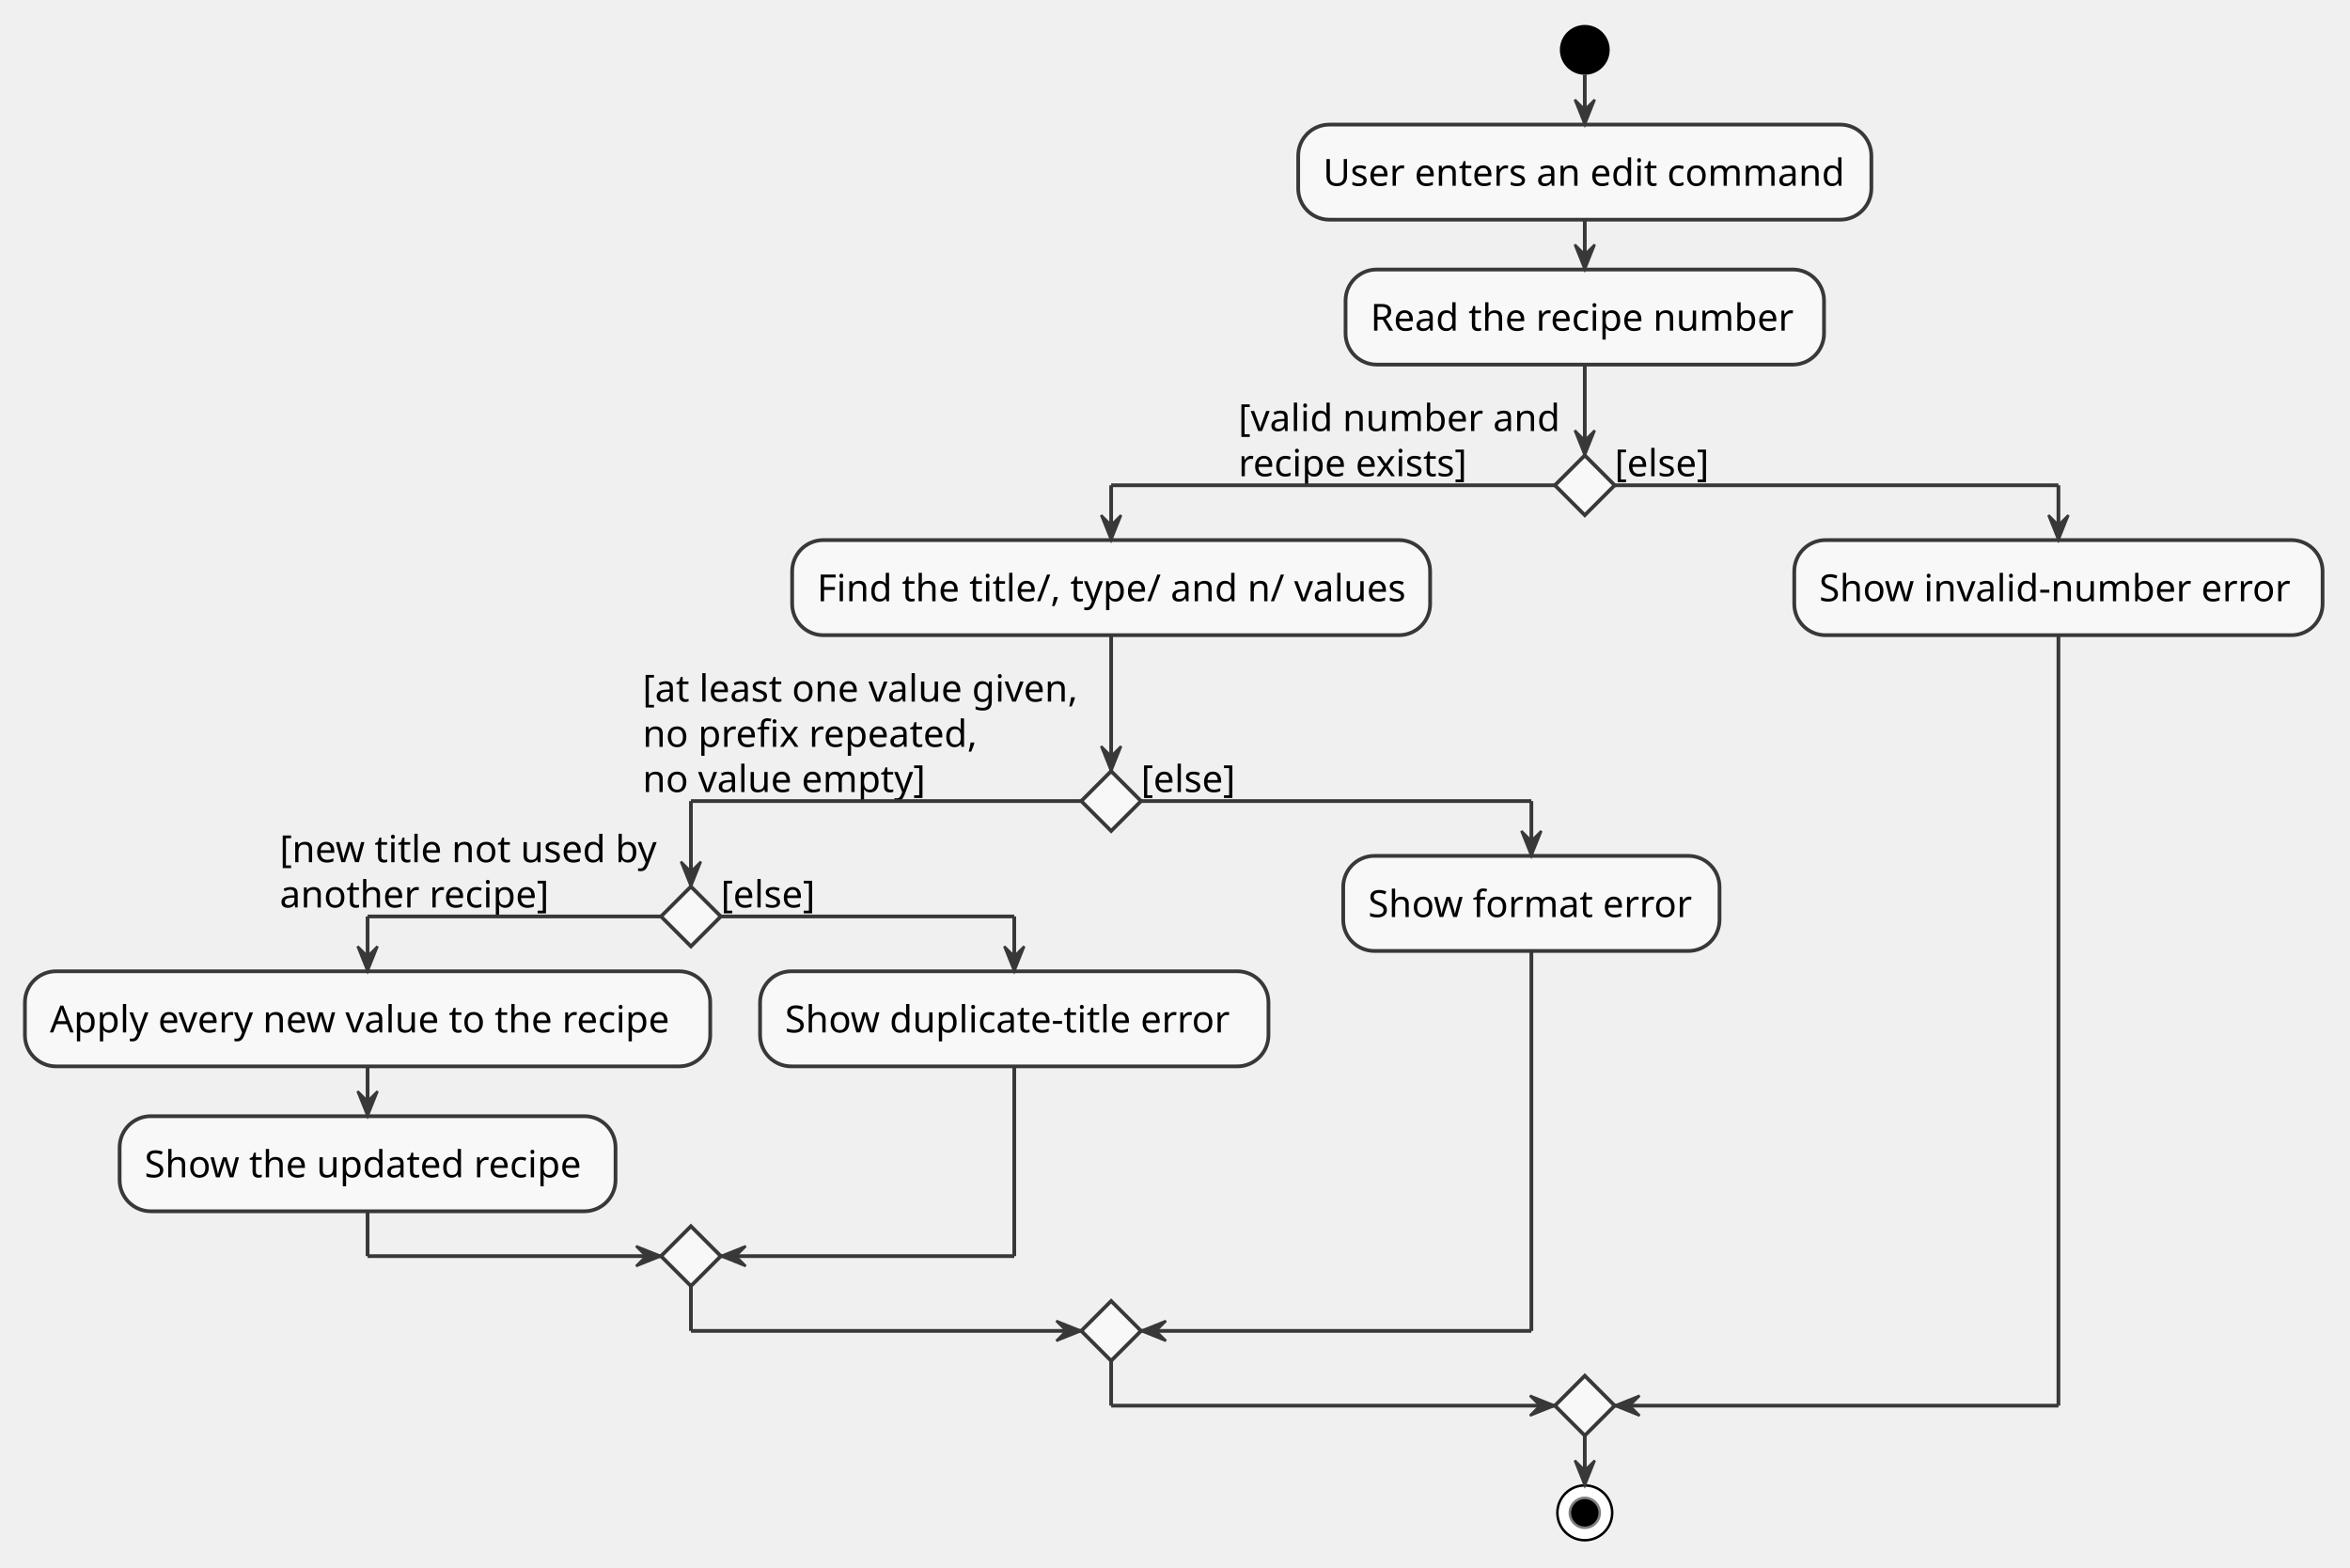
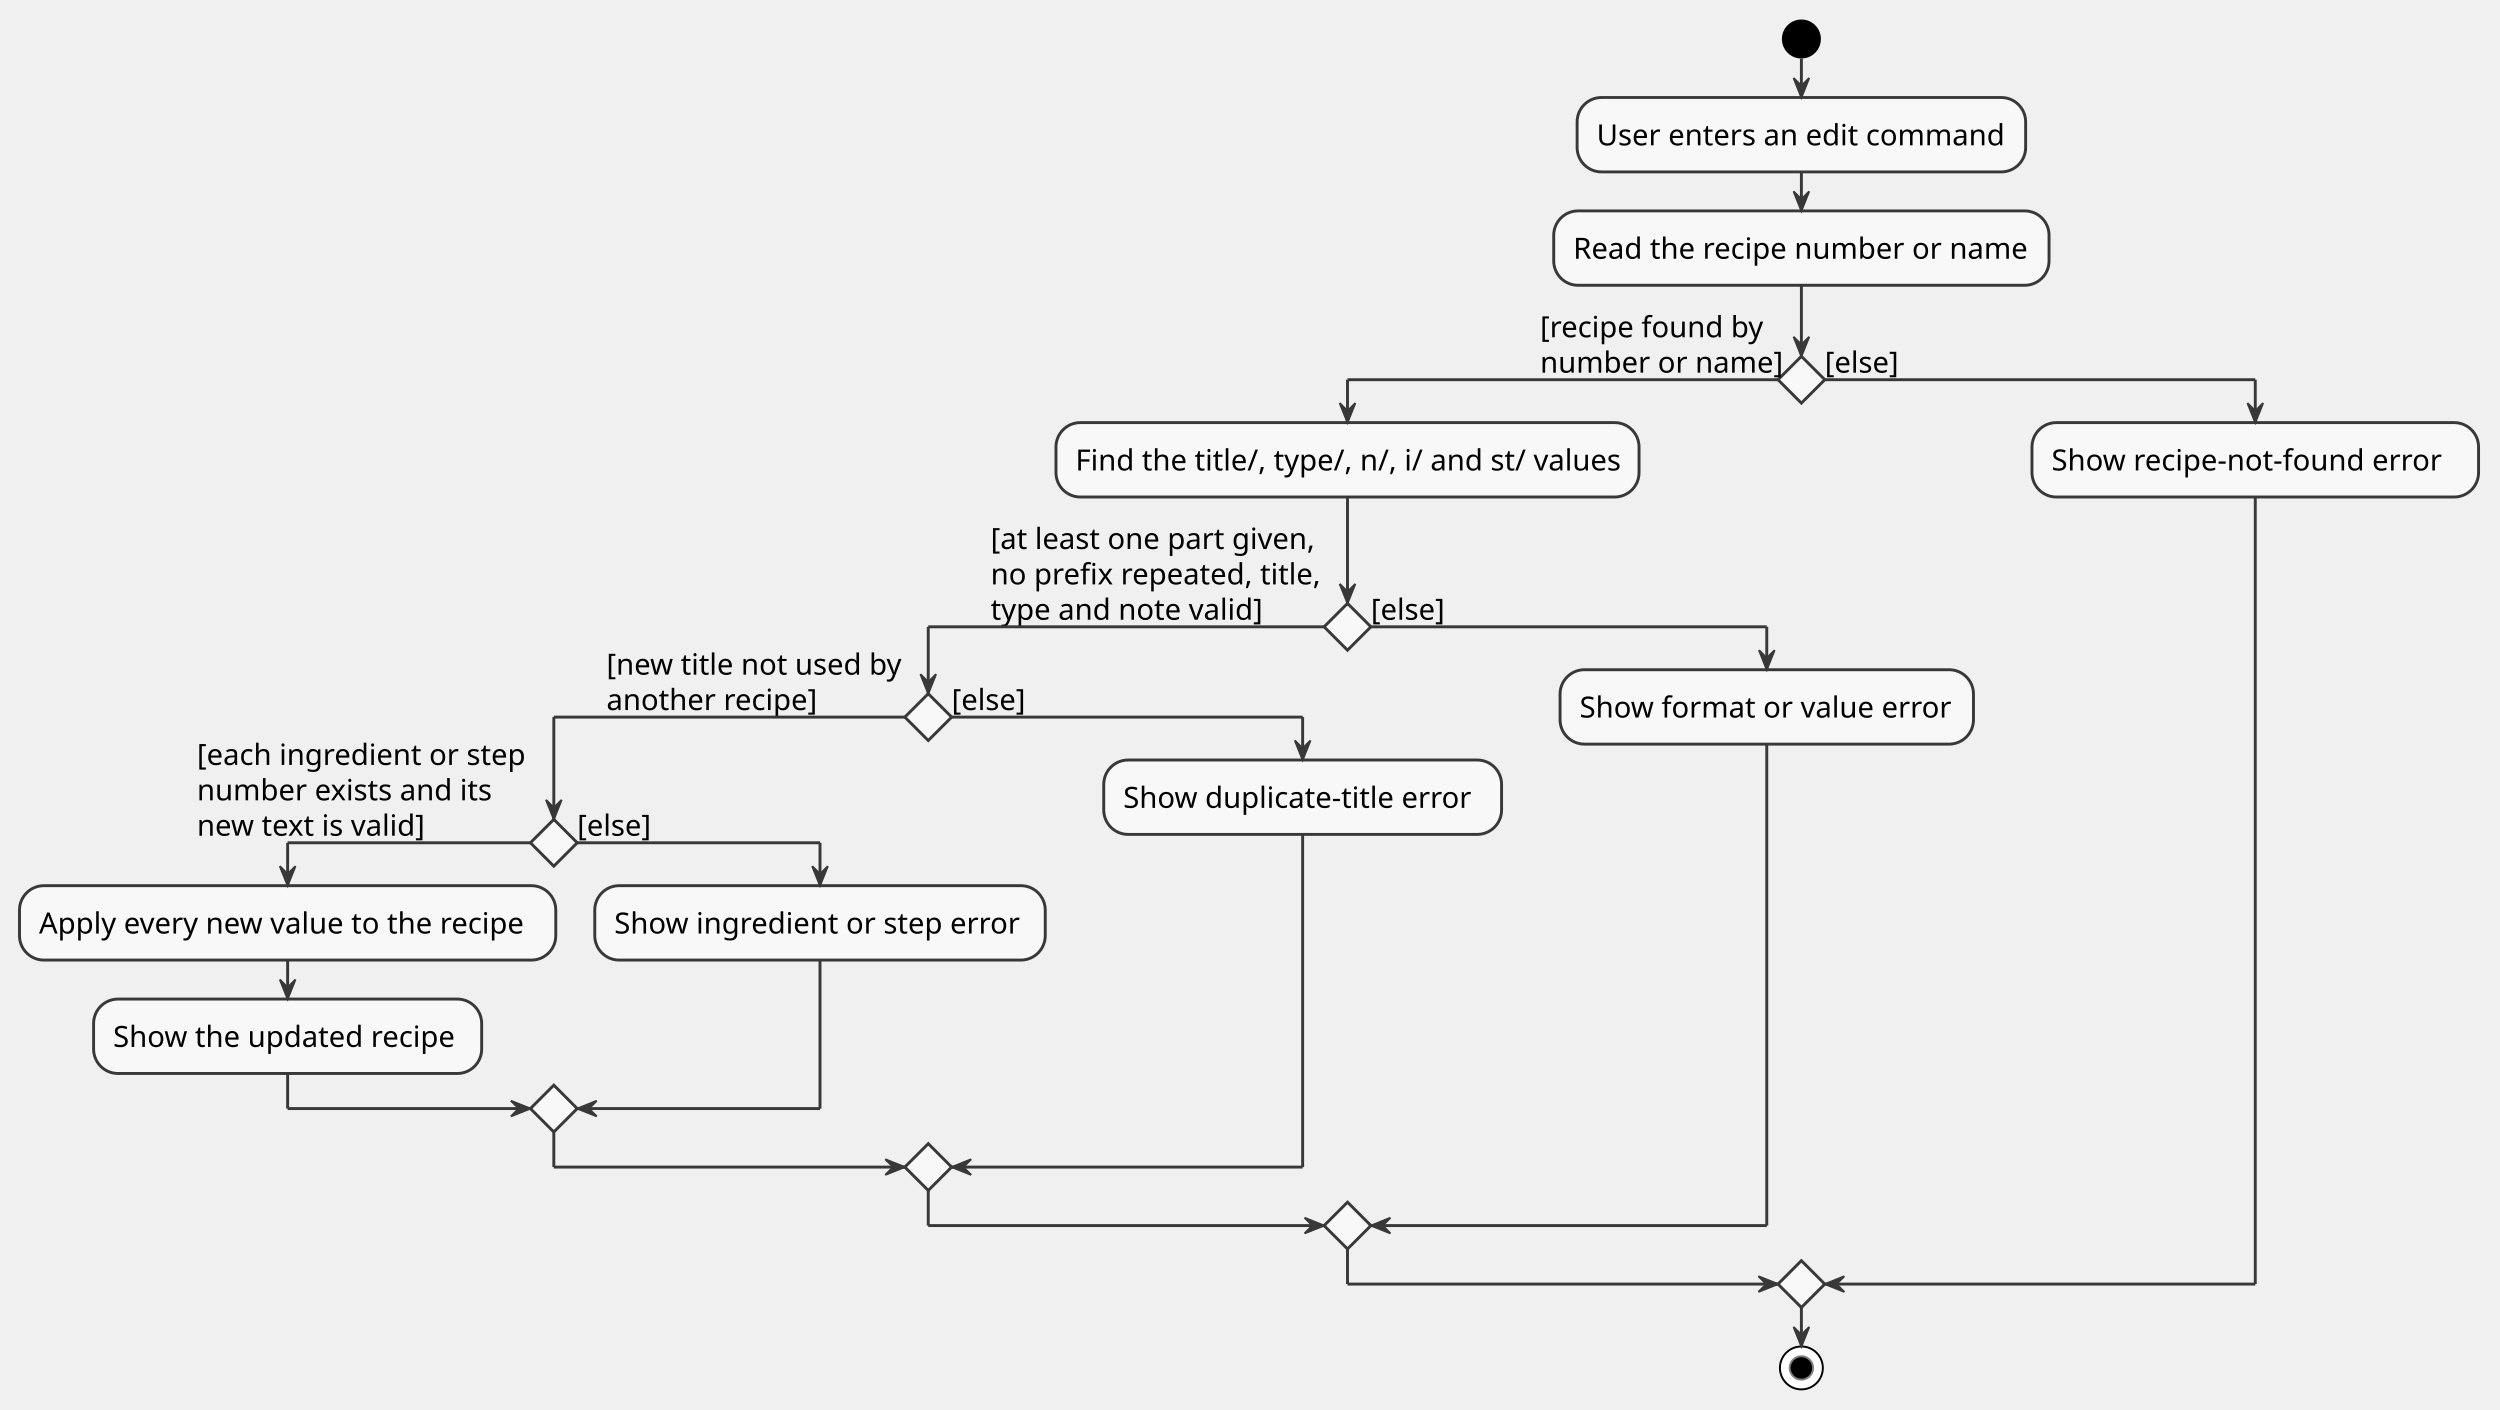
- <svg xmlns="http://www.w3.org/2000/svg" contentScriptType="application/ecmascript" contentStyleType="text/css" height="629px" preserveAspectRatio="none" style="width:943px;height:629px;" version="1.1" viewBox="0 0 943 629" width="943px" zoomAndPan="magnify">
+ <svg xmlns="http://www.w3.org/2000/svg" contentScriptType="application/ecmascript" contentStyleType="text/css" height="723px" preserveAspectRatio="none" style="width:1282px;height:723px;" version="1.1" viewBox="0 0 1282 723" width="1282px" zoomAndPan="magnify">
  <defs />
  <g>
-     <ellipse cx="635.938" cy="20" fill="#000000" rx="10" ry="10" style="stroke: none; stroke-width: 1.0;" />
-     <rect fill="#F8F8F8" height="38.149" rx="12.5" ry="12.5" style="stroke: #383838; stroke-width: 1.5;" width="230" x="520.938" y="50" />
-     <text fill="#000000" font-family="sans-serif" font-size="15" lengthAdjust="spacingAndGlyphs" textLength="210" x="530.938" y="74.531">User enters an edit command</text>
-     <rect fill="#F8F8F8" height="38.149" rx="12.5" ry="12.5" style="stroke: #383838; stroke-width: 1.5;" width="192" x="539.938" y="108.149" />
-     <text fill="#000000" font-family="sans-serif" font-size="15" lengthAdjust="spacingAndGlyphs" textLength="172" x="549.938" y="132.681">Read the recipe number</text>
-     <polygon fill="#F8F8F8" points="635.938,182.716,635.938,182.716,647.938,194.716,635.938,206.716,635.938,206.716,623.938,194.716,635.938,182.716" style="stroke: #383838; stroke-width: 1.5;" />
-     <text fill="#000000" font-family="sans-serif" font-size="15" lengthAdjust="spacingAndGlyphs" textLength="127" x="496.938" y="172.948">[valid number and</text>
-     <text fill="#000000" font-family="sans-serif" font-size="15" lengthAdjust="spacingAndGlyphs" textLength="97" x="496.938" y="191.098">recipe exists]</text>
-     <text fill="#000000" font-family="sans-serif" font-size="15" lengthAdjust="spacingAndGlyphs" textLength="40" x="647.938" y="191.098">[else]</text>
-     <rect fill="#F8F8F8" height="38.149" rx="12.5" ry="12.5" style="stroke: #383838; stroke-width: 1.5;" width="256" x="317.875" y="216.716" />
-     <text fill="#000000" font-family="sans-serif" font-size="15" lengthAdjust="spacingAndGlyphs" textLength="236" x="327.875" y="241.247">Find the title/, type/ and n/ values</text>
-     <polygon fill="#F8F8F8" points="445.875,309.432,445.875,309.432,457.875,321.432,445.875,333.432,445.875,333.432,433.875,321.432,445.875,309.432" style="stroke: #383838; stroke-width: 1.5;" />
-     <text fill="#000000" font-family="sans-serif" font-size="15" lengthAdjust="spacingAndGlyphs" textLength="176" x="257.875" y="281.515">[at least one value given,</text>
-     <text fill="#000000" font-family="sans-serif" font-size="15" lengthAdjust="spacingAndGlyphs" textLength="136" x="257.875" y="299.664">no prefix repeated,</text>
-     <text fill="#000000" font-family="sans-serif" font-size="15" lengthAdjust="spacingAndGlyphs" textLength="113" x="257.875" y="317.813">no value empty]</text>
-     <text fill="#000000" font-family="sans-serif" font-size="15" lengthAdjust="spacingAndGlyphs" textLength="40" x="457.875" y="317.813">[else]</text>
-     <polygon fill="#F8F8F8" points="277.25,355.731,277.25,355.731,289.25,367.731,277.25,379.731,277.25,379.731,265.25,367.731,277.25,355.731" style="stroke: #383838; stroke-width: 1.5;" />
-     <text fill="#000000" font-family="sans-serif" font-size="15" lengthAdjust="spacingAndGlyphs" textLength="153" x="112.25" y="345.963">[new title not used by</text>
-     <text fill="#000000" font-family="sans-serif" font-size="15" lengthAdjust="spacingAndGlyphs" textLength="110" x="112.25" y="364.112">another recipe]</text>
-     <text fill="#000000" font-family="sans-serif" font-size="15" lengthAdjust="spacingAndGlyphs" textLength="40" x="289.25" y="364.112">[else]</text>
-     <rect fill="#F8F8F8" height="38.149" rx="12.5" ry="12.5" style="stroke: #383838; stroke-width: 1.5;" width="275" x="10" y="389.731" />
-     <text fill="#000000" font-family="sans-serif" font-size="15" lengthAdjust="spacingAndGlyphs" textLength="255" x="20" y="414.262">Apply every new value to the recipe</text>
-     <rect fill="#F8F8F8" height="38.149" rx="12.5" ry="12.5" style="stroke: #383838; stroke-width: 1.5;" width="199" x="48" y="447.88" />
-     <text fill="#000000" font-family="sans-serif" font-size="15" lengthAdjust="spacingAndGlyphs" textLength="179" x="58" y="472.411">Show the updated recipe</text>
-     <rect fill="#F8F8F8" height="38.149" rx="12.5" ry="12.5" style="stroke: #383838; stroke-width: 1.5;" width="204" x="305" y="389.731" />
-     <text fill="#000000" font-family="sans-serif" font-size="15" lengthAdjust="spacingAndGlyphs" textLength="184" x="315" y="414.262">Show duplicate-title error</text>
-     <polygon fill="#F8F8F8" points="277.25,492.029,289.25,504.029,277.25,516.029,265.25,504.029,277.25,492.029" style="stroke: #383838; stroke-width: 1.5;" />
-     <rect fill="#F8F8F8" height="38.149" rx="12.5" ry="12.5" style="stroke: #383838; stroke-width: 1.5;" width="151" x="539" y="343.432" />
-     <text fill="#000000" font-family="sans-serif" font-size="15" lengthAdjust="spacingAndGlyphs" textLength="131" x="549" y="367.963">Show format error</text>
-     <polygon fill="#F8F8F8" points="445.875,522.029,457.875,534.029,445.875,546.029,433.875,534.029,445.875,522.029" style="stroke: #383838; stroke-width: 1.5;" />
-     <rect fill="#F8F8F8" height="38.149" rx="12.5" ry="12.5" style="stroke: #383838; stroke-width: 1.5;" width="212" x="720" y="216.716" />
-     <text fill="#000000" font-family="sans-serif" font-size="15" lengthAdjust="spacingAndGlyphs" textLength="192" x="730" y="241.247">Show invalid-number error</text>
-     <polygon fill="#F8F8F8" points="635.938,552.029,647.938,564.029,635.938,576.029,623.938,564.029,635.938,552.029" style="stroke: #383838; stroke-width: 1.5;" />
-     <ellipse cx="635.938" cy="607.029" fill="#FFFFFF" rx="11" ry="11" style="stroke: #000000; stroke-width: 1.0;" />
-     <ellipse cx="635.938" cy="607.029" fill="#000000" rx="6" ry="6" style="stroke: #7F7F7F; stroke-width: 1.0;" />
-     <line style="stroke: #383838; stroke-width: 1.5;" x1="635.938" x2="635.938" y1="30" y2="50" />
-     <polygon fill="#383838" points="631.938,40,635.938,50,639.938,40,635.938,44" style="stroke: #383838; stroke-width: 1.0;" />
-     <line style="stroke: #383838; stroke-width: 1.5;" x1="635.938" x2="635.938" y1="88.149" y2="108.149" />
-     <polygon fill="#383838" points="631.938,98.149,635.938,108.149,639.938,98.149,635.938,102.149" style="stroke: #383838; stroke-width: 1.0;" />
-     <line style="stroke: #383838; stroke-width: 1.5;" x1="147.5" x2="147.5" y1="427.88" y2="447.88" />
-     <polygon fill="#383838" points="143.5,437.88,147.5,447.88,151.5,437.88,147.5,441.88" style="stroke: #383838; stroke-width: 1.0;" />
-     <line style="stroke: #383838; stroke-width: 1.5;" x1="265.25" x2="147.5" y1="367.731" y2="367.731" />
-     <line style="stroke: #383838; stroke-width: 1.5;" x1="147.5" x2="147.5" y1="367.731" y2="389.731" />
-     <polygon fill="#383838" points="143.5,379.731,147.5,389.731,151.5,379.731,147.5,383.731" style="stroke: #383838; stroke-width: 1.0;" />
-     <line style="stroke: #383838; stroke-width: 1.5;" x1="289.25" x2="407" y1="367.731" y2="367.731" />
-     <line style="stroke: #383838; stroke-width: 1.5;" x1="407" x2="407" y1="367.731" y2="389.731" />
-     <polygon fill="#383838" points="403,379.731,407,389.731,411,379.731,407,383.731" style="stroke: #383838; stroke-width: 1.0;" />
-     <line style="stroke: #383838; stroke-width: 1.5;" x1="147.5" x2="147.5" y1="486.029" y2="504.029" />
-     <line style="stroke: #383838; stroke-width: 1.5;" x1="147.5" x2="265.25" y1="504.029" y2="504.029" />
-     <polygon fill="#383838" points="255.25,500.029,265.25,504.029,255.25,508.029,259.25,504.029" style="stroke: #383838; stroke-width: 1.0;" />
-     <line style="stroke: #383838; stroke-width: 1.5;" x1="407" x2="407" y1="427.88" y2="504.029" />
-     <line style="stroke: #383838; stroke-width: 1.5;" x1="407" x2="289.25" y1="504.029" y2="504.029" />
-     <polygon fill="#383838" points="299.25,500.029,289.25,504.029,299.25,508.029,295.25,504.029" style="stroke: #383838; stroke-width: 1.0;" />
-     <line style="stroke: #383838; stroke-width: 1.5;" x1="433.875" x2="277.25" y1="321.432" y2="321.432" />
-     <line style="stroke: #383838; stroke-width: 1.5;" x1="277.25" x2="277.25" y1="321.432" y2="355.731" />
-     <polygon fill="#383838" points="273.25,345.731,277.25,355.731,281.25,345.731,277.25,349.731" style="stroke: #383838; stroke-width: 1.0;" />
-     <line style="stroke: #383838; stroke-width: 1.5;" x1="457.875" x2="614.5" y1="321.432" y2="321.432" />
-     <line style="stroke: #383838; stroke-width: 1.5;" x1="614.5" x2="614.5" y1="321.432" y2="343.432" />
-     <polygon fill="#383838" points="610.5,333.432,614.5,343.432,618.5,333.432,614.5,337.432" style="stroke: #383838; stroke-width: 1.0;" />
-     <line style="stroke: #383838; stroke-width: 1.5;" x1="277.25" x2="277.25" y1="516.029" y2="534.029" />
-     <line style="stroke: #383838; stroke-width: 1.5;" x1="277.25" x2="433.875" y1="534.029" y2="534.029" />
-     <polygon fill="#383838" points="423.875,530.029,433.875,534.029,423.875,538.029,427.875,534.029" style="stroke: #383838; stroke-width: 1.0;" />
-     <line style="stroke: #383838; stroke-width: 1.5;" x1="614.5" x2="614.5" y1="381.581" y2="534.029" />
-     <line style="stroke: #383838; stroke-width: 1.5;" x1="614.5" x2="457.875" y1="534.029" y2="534.029" />
-     <polygon fill="#383838" points="467.875,530.029,457.875,534.029,467.875,538.029,463.875,534.029" style="stroke: #383838; stroke-width: 1.0;" />
-     <line style="stroke: #383838; stroke-width: 1.5;" x1="445.875" x2="445.875" y1="254.865" y2="309.432" />
-     <polygon fill="#383838" points="441.875,299.432,445.875,309.432,449.875,299.432,445.875,303.432" style="stroke: #383838; stroke-width: 1.0;" />
-     <line style="stroke: #383838; stroke-width: 1.5;" x1="623.938" x2="445.875" y1="194.716" y2="194.716" />
-     <line style="stroke: #383838; stroke-width: 1.5;" x1="445.875" x2="445.875" y1="194.716" y2="216.716" />
-     <polygon fill="#383838" points="441.875,206.716,445.875,216.716,449.875,206.716,445.875,210.716" style="stroke: #383838; stroke-width: 1.0;" />
-     <line style="stroke: #383838; stroke-width: 1.5;" x1="647.938" x2="826" y1="194.716" y2="194.716" />
-     <line style="stroke: #383838; stroke-width: 1.5;" x1="826" x2="826" y1="194.716" y2="216.716" />
-     <polygon fill="#383838" points="822,206.716,826,216.716,830,206.716,826,210.716" style="stroke: #383838; stroke-width: 1.0;" />
-     <line style="stroke: #383838; stroke-width: 1.5;" x1="445.875" x2="445.875" y1="546.029" y2="564.029" />
-     <line style="stroke: #383838; stroke-width: 1.5;" x1="445.875" x2="623.938" y1="564.029" y2="564.029" />
-     <polygon fill="#383838" points="613.938,560.029,623.938,564.029,613.938,568.029,617.938,564.029" style="stroke: #383838; stroke-width: 1.0;" />
-     <line style="stroke: #383838; stroke-width: 1.5;" x1="826" x2="826" y1="254.865" y2="564.029" />
-     <line style="stroke: #383838; stroke-width: 1.5;" x1="826" x2="647.938" y1="564.029" y2="564.029" />
-     <polygon fill="#383838" points="657.938,560.029,647.938,564.029,657.938,568.029,653.938,564.029" style="stroke: #383838; stroke-width: 1.0;" />
-     <line style="stroke: #383838; stroke-width: 1.5;" x1="635.938" x2="635.938" y1="146.299" y2="182.716" />
-     <polygon fill="#383838" points="631.938,172.716,635.938,182.716,639.938,172.716,635.938,176.716" style="stroke: #383838; stroke-width: 1.0;" />
-     <line style="stroke: #383838; stroke-width: 1.5;" x1="635.938" x2="635.938" y1="576.029" y2="596.029" />
-     <polygon fill="#383838" points="631.938,586.029,635.938,596.029,639.938,586.029,635.938,590.029" style="stroke: #383838; stroke-width: 1.0;" />
+     <ellipse cx="923.75" cy="20" fill="#000000" rx="10" ry="10" style="stroke: none; stroke-width: 1.0;" />
+     <rect fill="#F8F8F8" height="38.149" rx="12.5" ry="12.5" style="stroke: #383838; stroke-width: 1.5;" width="230" x="808.75" y="50" />
+     <text fill="#000000" font-family="sans-serif" font-size="15" lengthAdjust="spacingAndGlyphs" textLength="210" x="818.75" y="74.531">User enters an edit command</text>
+     <rect fill="#F8F8F8" height="38.149" rx="12.5" ry="12.5" style="stroke: #383838; stroke-width: 1.5;" width="254" x="796.75" y="108.149" />
+     <text fill="#000000" font-family="sans-serif" font-size="15" lengthAdjust="spacingAndGlyphs" textLength="234" x="806.75" y="132.681">Read the recipe number or name</text>
+     <polygon fill="#F8F8F8" points="923.75,182.716,923.75,182.716,935.75,194.716,923.75,206.716,923.75,206.716,911.75,194.716,923.75,182.716" style="stroke: #383838; stroke-width: 1.5;" />
+     <text fill="#000000" font-family="sans-serif" font-size="15" lengthAdjust="spacingAndGlyphs" textLength="118" x="789.75" y="172.948">[recipe found by</text>
+     <text fill="#000000" font-family="sans-serif" font-size="15" lengthAdjust="spacingAndGlyphs" textLength="122" x="789.75" y="191.098">number or name]</text>
+     <text fill="#000000" font-family="sans-serif" font-size="15" lengthAdjust="spacingAndGlyphs" textLength="40" x="935.75" y="191.098">[else]</text>
+     <rect fill="#F8F8F8" height="38.149" rx="12.5" ry="12.5" style="stroke: #383838; stroke-width: 1.5;" width="299" x="541.5" y="216.716" />
+     <text fill="#000000" font-family="sans-serif" font-size="15" lengthAdjust="spacingAndGlyphs" textLength="279" x="551.5" y="241.247">Find the title/, type/, n/, i/ and st/ values</text>
+     <polygon fill="#F8F8F8" points="691,309.432,691,309.432,703,321.432,691,333.432,691,333.432,679,321.432,691,309.432" style="stroke: #383838; stroke-width: 1.5;" />
+     <text fill="#000000" font-family="sans-serif" font-size="15" lengthAdjust="spacingAndGlyphs" textLength="166" x="508" y="281.515">[at least one part given,</text>
+     <text fill="#000000" font-family="sans-serif" font-size="15" lengthAdjust="spacingAndGlyphs" textLength="171" x="508" y="299.664">no prefix repeated, title,</text>
+     <text fill="#000000" font-family="sans-serif" font-size="15" lengthAdjust="spacingAndGlyphs" textLength="139" x="508" y="317.813">type and note valid]</text>
+     <text fill="#000000" font-family="sans-serif" font-size="15" lengthAdjust="spacingAndGlyphs" textLength="40" x="703" y="317.813">[else]</text>
+     <polygon fill="#F8F8F8" points="476,355.731,476,355.731,488,367.731,476,379.731,476,379.731,464,367.731,476,355.731" style="stroke: #383838; stroke-width: 1.5;" />
+     <text fill="#000000" font-family="sans-serif" font-size="15" lengthAdjust="spacingAndGlyphs" textLength="153" x="311" y="345.963">[new title not used by</text>
+     <text fill="#000000" font-family="sans-serif" font-size="15" lengthAdjust="spacingAndGlyphs" textLength="110" x="311" y="364.112">another recipe]</text>
+     <text fill="#000000" font-family="sans-serif" font-size="15" lengthAdjust="spacingAndGlyphs" textLength="40" x="488" y="364.112">[else]</text>
+     <polygon fill="#F8F8F8" points="284,420.179,284,420.179,296,432.179,284,444.179,284,444.179,272,432.179,284,420.179" style="stroke: #383838; stroke-width: 1.5;" />
+     <text fill="#000000" font-family="sans-serif" font-size="15" lengthAdjust="spacingAndGlyphs" textLength="171" x="101" y="392.262">[each ingredient or step</text>
+     <text fill="#000000" font-family="sans-serif" font-size="15" lengthAdjust="spacingAndGlyphs" textLength="152" x="101" y="410.411">number exists and its</text>
+     <text fill="#000000" font-family="sans-serif" font-size="15" lengthAdjust="spacingAndGlyphs" textLength="119" x="101" y="428.56">new text is valid]</text>
+     <text fill="#000000" font-family="sans-serif" font-size="15" lengthAdjust="spacingAndGlyphs" textLength="40" x="296" y="428.56">[else]</text>
+     <rect fill="#F8F8F8" height="38.149" rx="12.5" ry="12.5" style="stroke: #383838; stroke-width: 1.5;" width="275" x="10" y="454.179" />
+     <text fill="#000000" font-family="sans-serif" font-size="15" lengthAdjust="spacingAndGlyphs" textLength="255" x="20" y="478.71">Apply every new value to the recipe</text>
+     <rect fill="#F8F8F8" height="38.149" rx="12.5" ry="12.5" style="stroke: #383838; stroke-width: 1.5;" width="199" x="48" y="512.328" />
+     <text fill="#000000" font-family="sans-serif" font-size="15" lengthAdjust="spacingAndGlyphs" textLength="179" x="58" y="536.859">Show the updated recipe</text>
+     <rect fill="#F8F8F8" height="38.149" rx="12.5" ry="12.5" style="stroke: #383838; stroke-width: 1.5;" width="231" x="305" y="454.179" />
+     <text fill="#000000" font-family="sans-serif" font-size="15" lengthAdjust="spacingAndGlyphs" textLength="211" x="315" y="478.71">Show ingredient or step error</text>
+     <polygon fill="#F8F8F8" points="284,556.477,296,568.477,284,580.477,272,568.477,284,556.477" style="stroke: #383838; stroke-width: 1.5;" />
+     <rect fill="#F8F8F8" height="38.149" rx="12.5" ry="12.5" style="stroke: #383838; stroke-width: 1.5;" width="204" x="566" y="389.731" />
+     <text fill="#000000" font-family="sans-serif" font-size="15" lengthAdjust="spacingAndGlyphs" textLength="184" x="576" y="414.262">Show duplicate-title error</text>
+     <polygon fill="#F8F8F8" points="476,586.477,488,598.477,476,610.477,464,598.477,476,586.477" style="stroke: #383838; stroke-width: 1.5;" />
+     <rect fill="#F8F8F8" height="38.149" rx="12.5" ry="12.5" style="stroke: #383838; stroke-width: 1.5;" width="212" x="800" y="343.432" />
+     <text fill="#000000" font-family="sans-serif" font-size="15" lengthAdjust="spacingAndGlyphs" textLength="192" x="810" y="367.963">Show format or value error</text>
+     <polygon fill="#F8F8F8" points="691,616.477,703,628.477,691,640.477,679,628.477,691,616.477" style="stroke: #383838; stroke-width: 1.5;" />
+     <rect fill="#F8F8F8" height="38.149" rx="12.5" ry="12.5" style="stroke: #383838; stroke-width: 1.5;" width="229" x="1042" y="216.716" />
+     <text fill="#000000" font-family="sans-serif" font-size="15" lengthAdjust="spacingAndGlyphs" textLength="209" x="1052" y="241.247">Show recipe-not-found error</text>
+     <polygon fill="#F8F8F8" points="923.75,646.477,935.75,658.477,923.75,670.477,911.75,658.477,923.75,646.477" style="stroke: #383838; stroke-width: 1.5;" />
+     <ellipse cx="923.75" cy="701.477" fill="#FFFFFF" rx="11" ry="11" style="stroke: #000000; stroke-width: 1.0;" />
+     <ellipse cx="923.75" cy="701.477" fill="#000000" rx="6" ry="6" style="stroke: #7F7F7F; stroke-width: 1.0;" />
+     <line style="stroke: #383838; stroke-width: 1.5;" x1="923.75" x2="923.75" y1="30" y2="50" />
+     <polygon fill="#383838" points="919.75,40,923.75,50,927.75,40,923.75,44" style="stroke: #383838; stroke-width: 1.0;" />
+     <line style="stroke: #383838; stroke-width: 1.5;" x1="923.75" x2="923.75" y1="88.149" y2="108.149" />
+     <polygon fill="#383838" points="919.75,98.149,923.75,108.149,927.75,98.149,923.75,102.149" style="stroke: #383838; stroke-width: 1.0;" />
+     <line style="stroke: #383838; stroke-width: 1.5;" x1="147.5" x2="147.5" y1="492.328" y2="512.328" />
+     <polygon fill="#383838" points="143.5,502.328,147.5,512.328,151.5,502.328,147.5,506.328" style="stroke: #383838; stroke-width: 1.0;" />
+     <line style="stroke: #383838; stroke-width: 1.5;" x1="272" x2="147.5" y1="432.179" y2="432.179" />
+     <line style="stroke: #383838; stroke-width: 1.5;" x1="147.5" x2="147.5" y1="432.179" y2="454.179" />
+     <polygon fill="#383838" points="143.5,444.179,147.5,454.179,151.5,444.179,147.5,448.179" style="stroke: #383838; stroke-width: 1.0;" />
+     <line style="stroke: #383838; stroke-width: 1.5;" x1="296" x2="420.5" y1="432.179" y2="432.179" />
+     <line style="stroke: #383838; stroke-width: 1.5;" x1="420.5" x2="420.5" y1="432.179" y2="454.179" />
+     <polygon fill="#383838" points="416.5,444.179,420.5,454.179,424.5,444.179,420.5,448.179" style="stroke: #383838; stroke-width: 1.0;" />
+     <line style="stroke: #383838; stroke-width: 1.5;" x1="147.5" x2="147.5" y1="550.477" y2="568.477" />
+     <line style="stroke: #383838; stroke-width: 1.5;" x1="147.5" x2="272" y1="568.477" y2="568.477" />
+     <polygon fill="#383838" points="262,564.477,272,568.477,262,572.477,266,568.477" style="stroke: #383838; stroke-width: 1.0;" />
+     <line style="stroke: #383838; stroke-width: 1.5;" x1="420.5" x2="420.5" y1="492.328" y2="568.477" />
+     <line style="stroke: #383838; stroke-width: 1.5;" x1="420.5" x2="296" y1="568.477" y2="568.477" />
+     <polygon fill="#383838" points="306,564.477,296,568.477,306,572.477,302,568.477" style="stroke: #383838; stroke-width: 1.0;" />
+     <line style="stroke: #383838; stroke-width: 1.5;" x1="464" x2="284" y1="367.731" y2="367.731" />
+     <line style="stroke: #383838; stroke-width: 1.5;" x1="284" x2="284" y1="367.731" y2="420.179" />
+     <polygon fill="#383838" points="280,410.179,284,420.179,288,410.179,284,414.179" style="stroke: #383838; stroke-width: 1.0;" />
+     <line style="stroke: #383838; stroke-width: 1.5;" x1="488" x2="668" y1="367.731" y2="367.731" />
+     <line style="stroke: #383838; stroke-width: 1.5;" x1="668" x2="668" y1="367.731" y2="389.731" />
+     <polygon fill="#383838" points="664,379.731,668,389.731,672,379.731,668,383.731" style="stroke: #383838; stroke-width: 1.0;" />
+     <line style="stroke: #383838; stroke-width: 1.5;" x1="284" x2="284" y1="580.477" y2="598.477" />
+     <line style="stroke: #383838; stroke-width: 1.5;" x1="284" x2="464" y1="598.477" y2="598.477" />
+     <polygon fill="#383838" points="454,594.477,464,598.477,454,602.477,458,598.477" style="stroke: #383838; stroke-width: 1.0;" />
+     <line style="stroke: #383838; stroke-width: 1.5;" x1="668" x2="668" y1="427.88" y2="598.477" />
+     <line style="stroke: #383838; stroke-width: 1.5;" x1="668" x2="488" y1="598.477" y2="598.477" />
+     <polygon fill="#383838" points="498,594.477,488,598.477,498,602.477,494,598.477" style="stroke: #383838; stroke-width: 1.0;" />
+     <line style="stroke: #383838; stroke-width: 1.5;" x1="679" x2="476" y1="321.432" y2="321.432" />
+     <line style="stroke: #383838; stroke-width: 1.5;" x1="476" x2="476" y1="321.432" y2="355.731" />
+     <polygon fill="#383838" points="472,345.731,476,355.731,480,345.731,476,349.731" style="stroke: #383838; stroke-width: 1.0;" />
+     <line style="stroke: #383838; stroke-width: 1.5;" x1="703" x2="906" y1="321.432" y2="321.432" />
+     <line style="stroke: #383838; stroke-width: 1.5;" x1="906" x2="906" y1="321.432" y2="343.432" />
+     <polygon fill="#383838" points="902,333.432,906,343.432,910,333.432,906,337.432" style="stroke: #383838; stroke-width: 1.0;" />
+     <line style="stroke: #383838; stroke-width: 1.5;" x1="476" x2="476" y1="610.477" y2="628.477" />
+     <line style="stroke: #383838; stroke-width: 1.5;" x1="476" x2="679" y1="628.477" y2="628.477" />
+     <polygon fill="#383838" points="669,624.477,679,628.477,669,632.477,673,628.477" style="stroke: #383838; stroke-width: 1.0;" />
+     <line style="stroke: #383838; stroke-width: 1.5;" x1="906" x2="906" y1="381.581" y2="628.477" />
+     <line style="stroke: #383838; stroke-width: 1.5;" x1="906" x2="703" y1="628.477" y2="628.477" />
+     <polygon fill="#383838" points="713,624.477,703,628.477,713,632.477,709,628.477" style="stroke: #383838; stroke-width: 1.0;" />
+     <line style="stroke: #383838; stroke-width: 1.5;" x1="691" x2="691" y1="254.865" y2="309.432" />
+     <polygon fill="#383838" points="687,299.432,691,309.432,695,299.432,691,303.432" style="stroke: #383838; stroke-width: 1.0;" />
+     <line style="stroke: #383838; stroke-width: 1.5;" x1="911.75" x2="691" y1="194.716" y2="194.716" />
+     <line style="stroke: #383838; stroke-width: 1.5;" x1="691" x2="691" y1="194.716" y2="216.716" />
+     <polygon fill="#383838" points="687,206.716,691,216.716,695,206.716,691,210.716" style="stroke: #383838; stroke-width: 1.0;" />
+     <line style="stroke: #383838; stroke-width: 1.5;" x1="935.75" x2="1156.5" y1="194.716" y2="194.716" />
+     <line style="stroke: #383838; stroke-width: 1.5;" x1="1156.5" x2="1156.5" y1="194.716" y2="216.716" />
+     <polygon fill="#383838" points="1152.5,206.716,1156.5,216.716,1160.5,206.716,1156.5,210.716" style="stroke: #383838; stroke-width: 1.0;" />
+     <line style="stroke: #383838; stroke-width: 1.5;" x1="691" x2="691" y1="640.477" y2="658.477" />
+     <line style="stroke: #383838; stroke-width: 1.5;" x1="691" x2="911.75" y1="658.477" y2="658.477" />
+     <polygon fill="#383838" points="901.75,654.477,911.75,658.477,901.75,662.477,905.75,658.477" style="stroke: #383838; stroke-width: 1.0;" />
+     <line style="stroke: #383838; stroke-width: 1.5;" x1="1156.5" x2="1156.5" y1="254.865" y2="658.477" />
+     <line style="stroke: #383838; stroke-width: 1.5;" x1="1156.5" x2="935.75" y1="658.477" y2="658.477" />
+     <polygon fill="#383838" points="945.75,654.477,935.75,658.477,945.75,662.477,941.75,658.477" style="stroke: #383838; stroke-width: 1.0;" />
+     <line style="stroke: #383838; stroke-width: 1.5;" x1="923.75" x2="923.75" y1="146.299" y2="182.716" />
+     <polygon fill="#383838" points="919.75,172.716,923.75,182.716,927.75,172.716,923.75,176.716" style="stroke: #383838; stroke-width: 1.0;" />
+     <line style="stroke: #383838; stroke-width: 1.5;" x1="923.75" x2="923.75" y1="670.477" y2="690.477" />
+     <polygon fill="#383838" points="919.75,680.477,923.75,690.477,927.75,680.477,923.75,684.477" style="stroke: #383838; stroke-width: 1.0;" />
  </g>
</svg>
